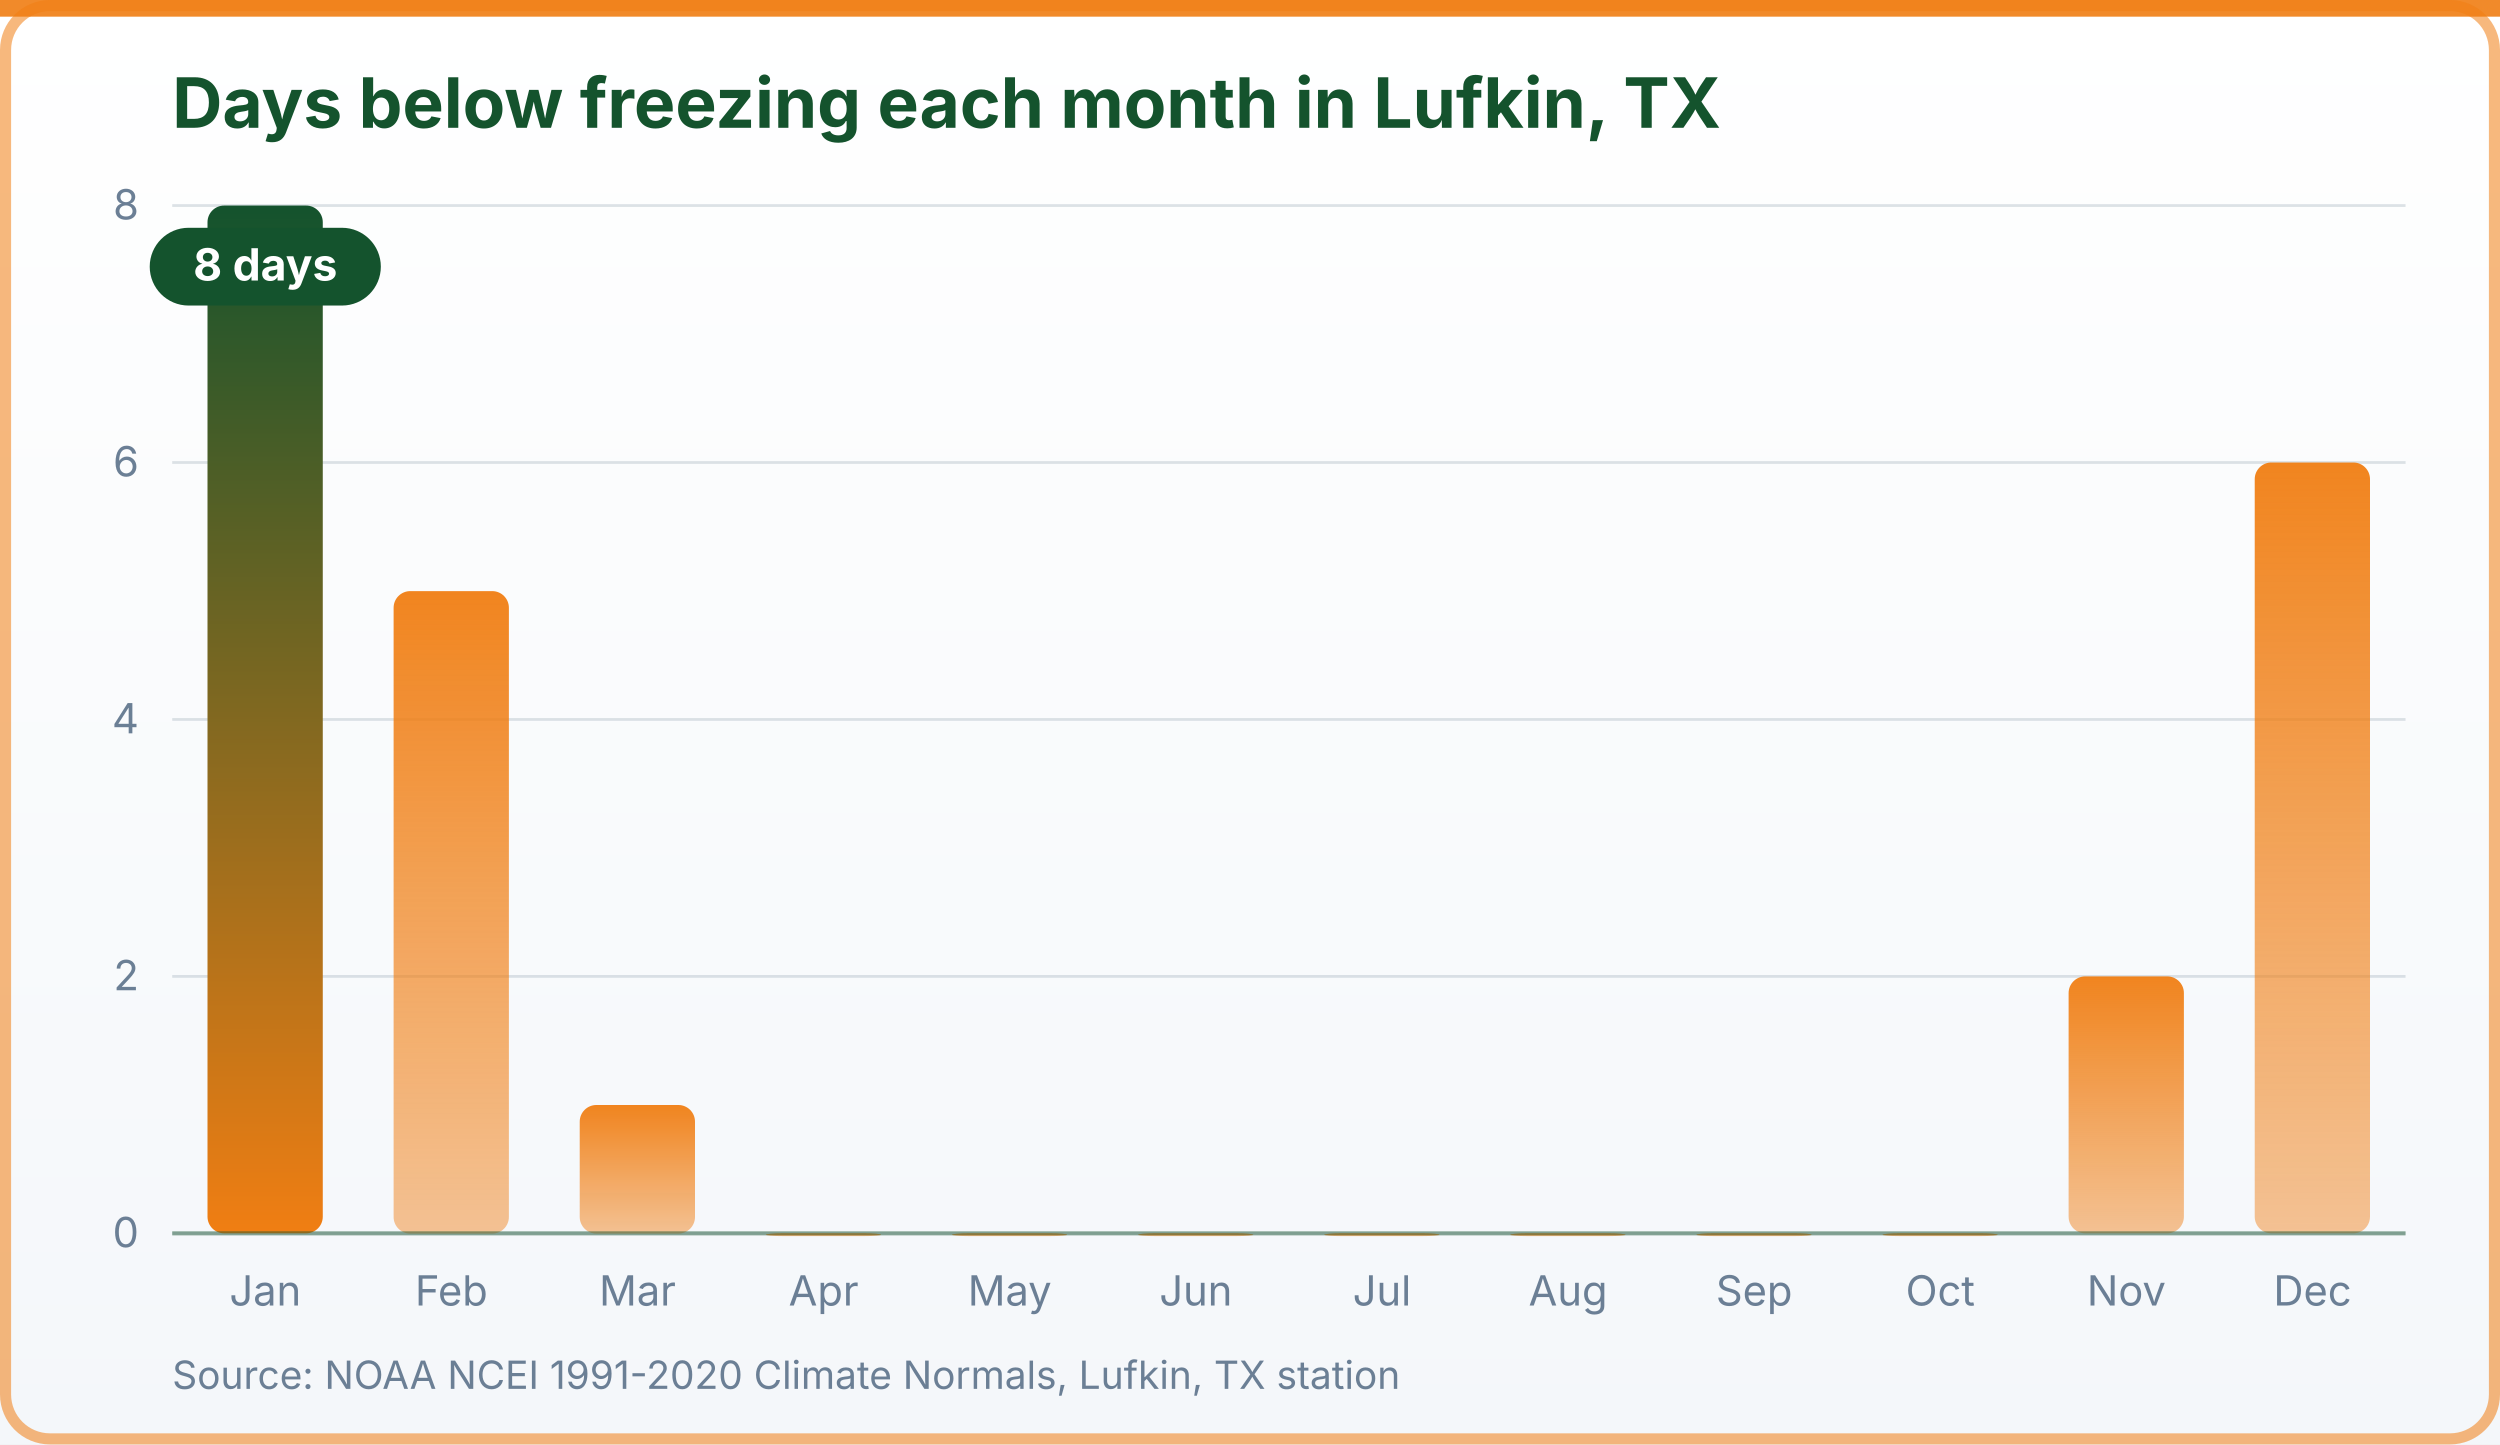
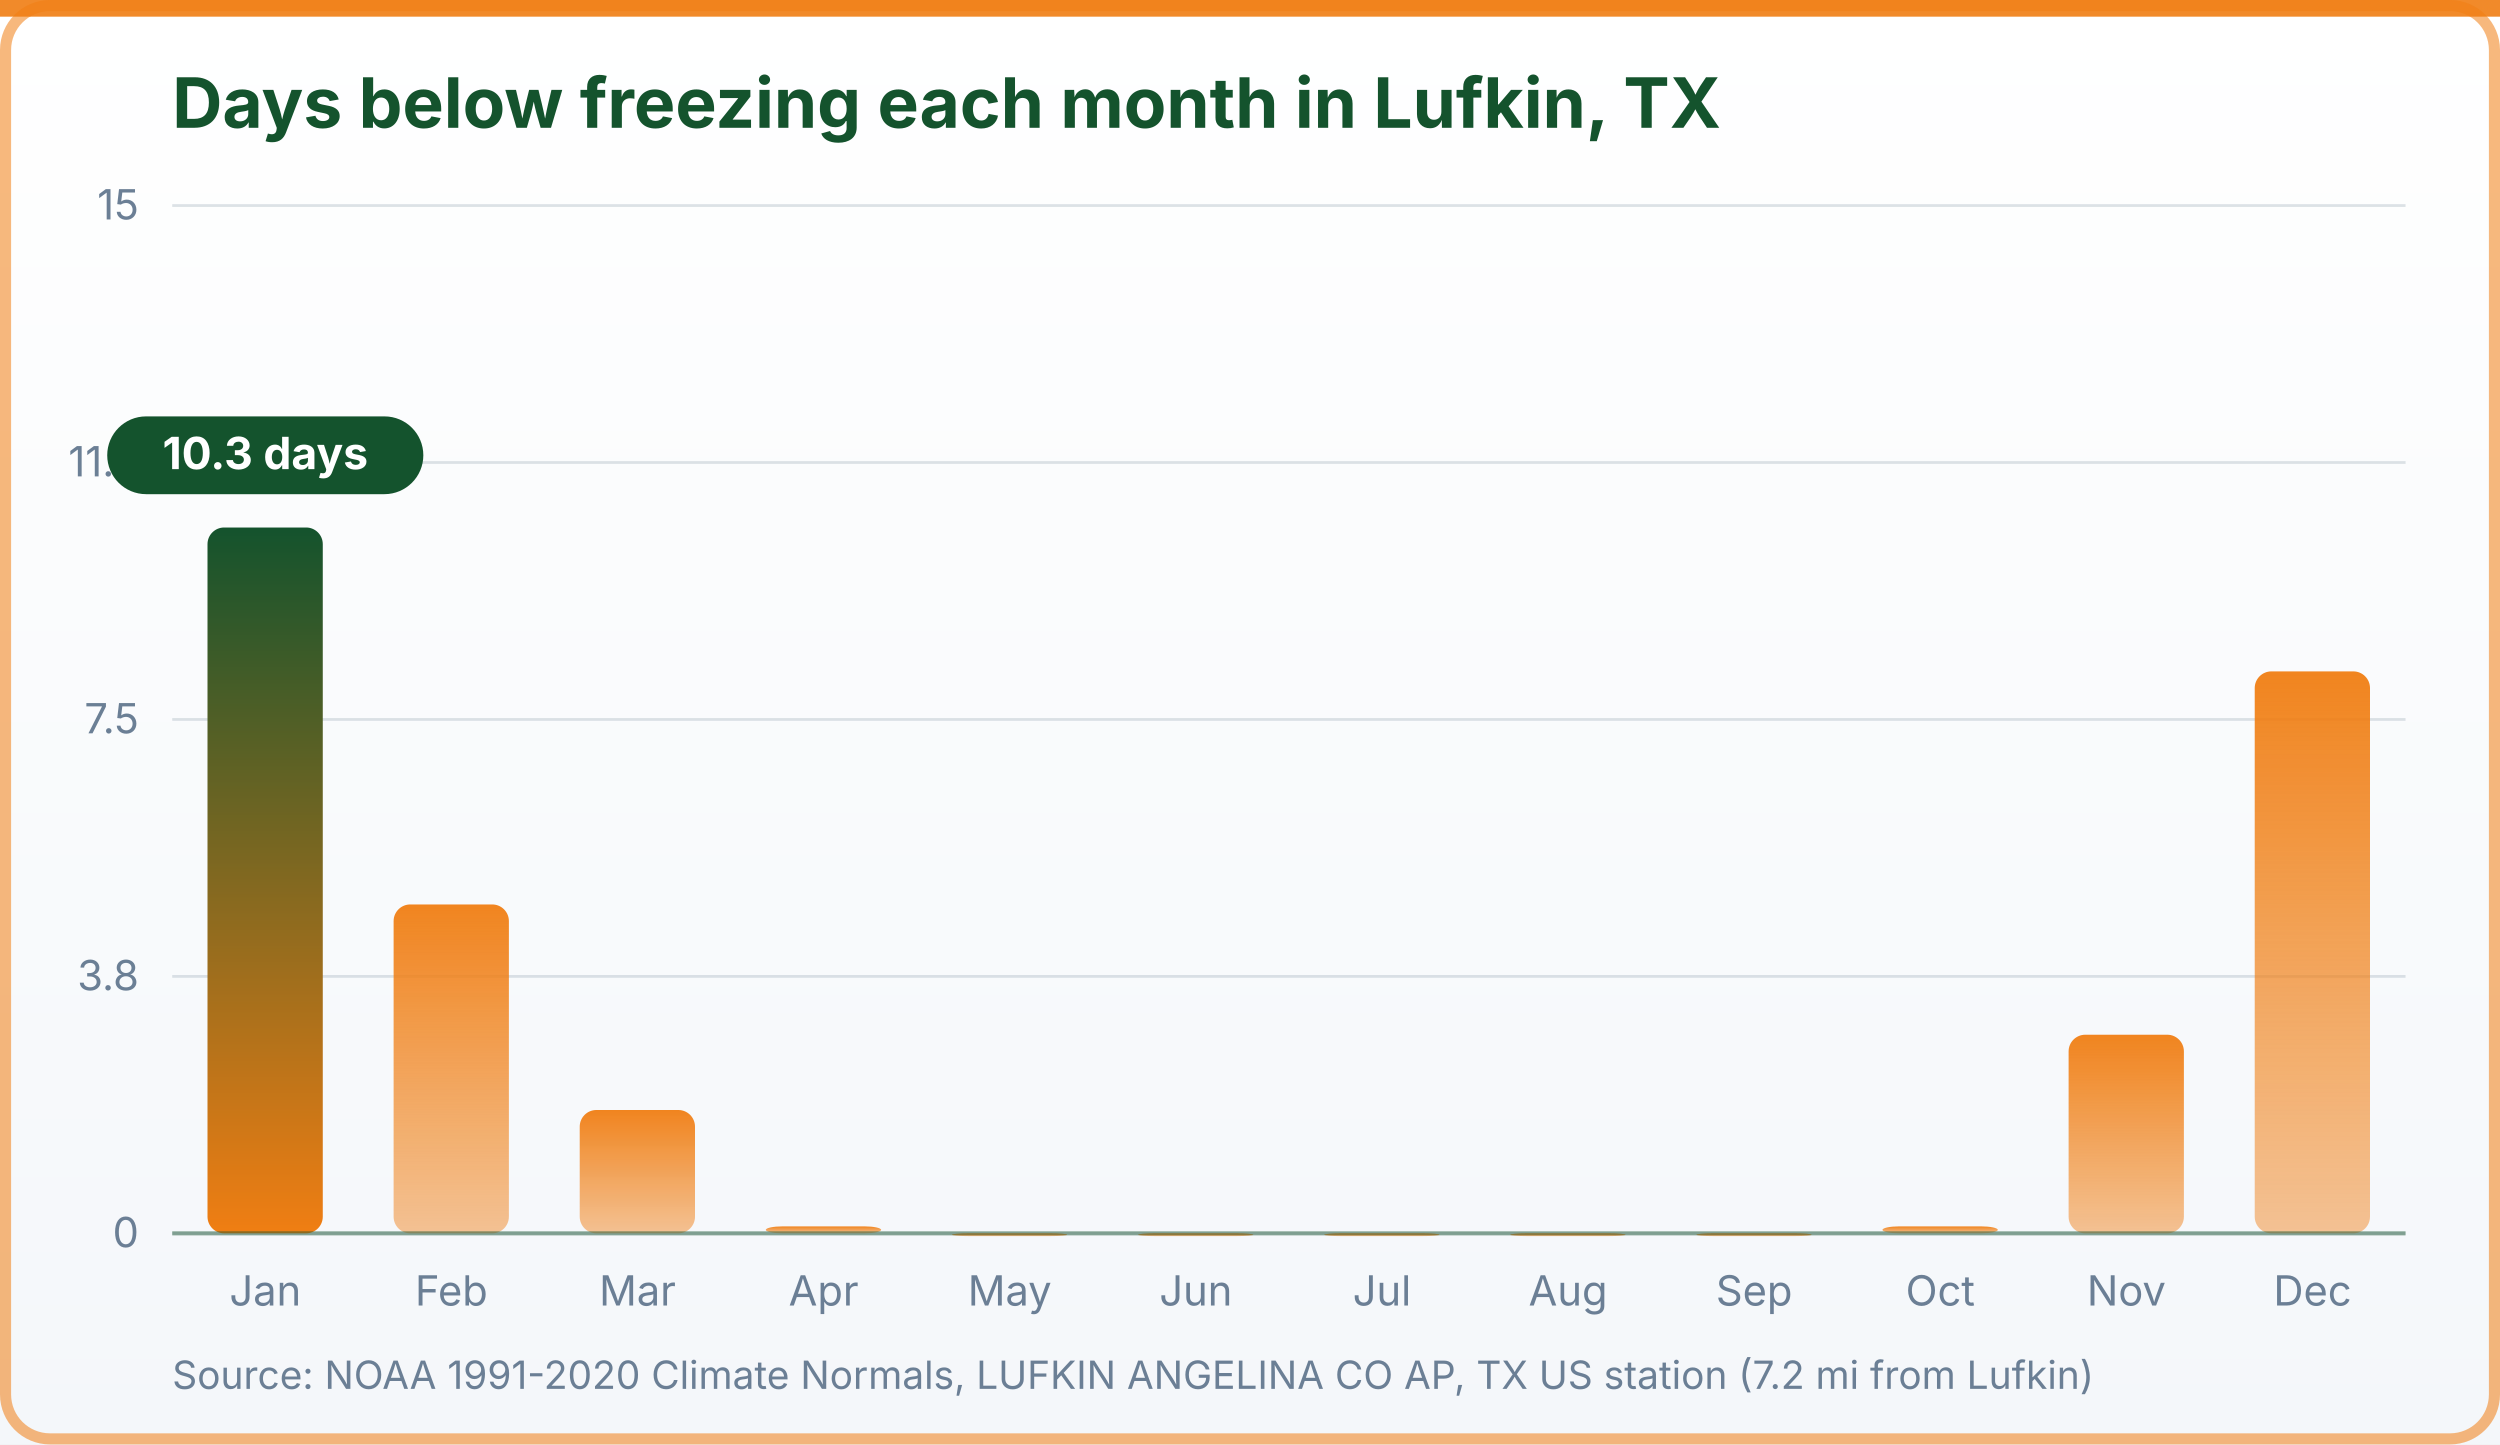
<svg xmlns="http://www.w3.org/2000/svg" viewBox="0 0 900 520" width="900" height="520" role="img">
  <defs>
    <linearGradient id="cbg" x1="0" y1="0" x2="0" y2="1">
      <stop offset="0" stop-color="#ffffff" />
      <stop offset="1" stop-color="#f4f7fa" />
    </linearGradient>
    <linearGradient id="barg" x1="0" y1="0" x2="0" y2="1">
      <stop offset="0" stop-color="#F07E13" stop-opacity=".95" />
      <stop offset="1" stop-color="#F07E13" stop-opacity=".45" />
    </linearGradient>
    <linearGradient id="barp" x1="0" y1="0" x2="0" y2="1">
      <stop offset="0" stop-color="#14532D" />
      <stop offset="1" stop-color="#F07E13" />
    </linearGradient>
  </defs>
  <rect width="900" height="520" fill="url(#cbg)" />
  <rect x="0" y="0" width="900" height="6" fill="#F07E13" fill-opacity=".9" />
  <text x="62" y="46" font-family="system-ui,-apple-system,Segoe UI,sans-serif" font-size="25" font-weight="700" fill="#14532D">Days below freezing each month in Lufkin, TX</text>
  <line x1="62" y1="444" x2="866" y2="444" stroke="#6b7f95" stroke-opacity=".22" stroke-width="1" />
  <text x="50" y="449" text-anchor="end" font-family="system-ui,-apple-system,Segoe UI,sans-serif" font-size="15" fill="#6b7f95">0</text>
  <line x1="62" y1="351.5" x2="866" y2="351.5" stroke="#6b7f95" stroke-opacity=".22" stroke-width="1" />
-   <text x="50" y="356.5" text-anchor="end" font-family="system-ui,-apple-system,Segoe UI,sans-serif" font-size="15" fill="#6b7f95">2</text>
+   <text x="50" y="356.5" text-anchor="end" font-family="system-ui,-apple-system,Segoe UI,sans-serif" font-size="15" fill="#6b7f95">3.8</text>
  <line x1="62" y1="259" x2="866" y2="259" stroke="#6b7f95" stroke-opacity=".22" stroke-width="1" />
-   <text x="50" y="264" text-anchor="end" font-family="system-ui,-apple-system,Segoe UI,sans-serif" font-size="15" fill="#6b7f95">4</text>
+   <text x="50" y="264" text-anchor="end" font-family="system-ui,-apple-system,Segoe UI,sans-serif" font-size="15" fill="#6b7f95">7.5</text>
  <line x1="62" y1="166.5" x2="866" y2="166.5" stroke="#6b7f95" stroke-opacity=".22" stroke-width="1" />
-   <text x="50" y="171.5" text-anchor="end" font-family="system-ui,-apple-system,Segoe UI,sans-serif" font-size="15" fill="#6b7f95">6</text>
+   <text x="50" y="171.5" text-anchor="end" font-family="system-ui,-apple-system,Segoe UI,sans-serif" font-size="15" fill="#6b7f95">11.3</text>
  <line x1="62" y1="74" x2="866" y2="74" stroke="#6b7f95" stroke-opacity=".22" stroke-width="1" />
-   <text x="50" y="79" text-anchor="end" font-family="system-ui,-apple-system,Segoe UI,sans-serif" font-size="15" fill="#6b7f95">8</text>
-   <rect x="74.7" y="74" width="41.5" height="370" rx="6" fill="url(#barp)" />
+   <text x="50" y="79" text-anchor="end" font-family="system-ui,-apple-system,Segoe UI,sans-serif" font-size="15" fill="#6b7f95">15</text>
+   <rect x="74.7" y="189.9" width="41.5" height="254.1" rx="6" fill="url(#barp)" />
  <text x="95.5" y="470" text-anchor="middle" font-family="system-ui,-apple-system,Segoe UI,sans-serif" font-size="15" fill="#6b7f95">Jan</text>
-   <rect x="141.7" y="212.8" width="41.5" height="231.3" rx="6" fill="url(#barg)" />
+   <rect x="141.7" y="325.6" width="41.5" height="118.4" rx="6" fill="url(#barg)" />
  <text x="162.5" y="470" text-anchor="middle" font-family="system-ui,-apple-system,Segoe UI,sans-serif" font-size="15" fill="#6b7f95">Feb</text>
-   <rect x="208.7" y="397.8" width="41.5" height="46.3" rx="6" fill="url(#barg)" />
+   <rect x="208.7" y="399.6" width="41.5" height="44.4" rx="6" fill="url(#barg)" />
  <text x="229.5" y="470" text-anchor="middle" font-family="system-ui,-apple-system,Segoe UI,sans-serif" font-size="15" fill="#6b7f95">Mar</text>
-   <rect x="275.7" y="444" width="41.5" height="1" rx="6" fill="url(#barg)" />
+   <rect x="275.7" y="441.5" width="41.5" height="2.5" rx="6" fill="url(#barg)" />
  <text x="296.5" y="470" text-anchor="middle" font-family="system-ui,-apple-system,Segoe UI,sans-serif" font-size="15" fill="#6b7f95">Apr</text>
  <rect x="342.7" y="444" width="41.5" height="1" rx="6" fill="url(#barg)" />
  <text x="363.5" y="470" text-anchor="middle" font-family="system-ui,-apple-system,Segoe UI,sans-serif" font-size="15" fill="#6b7f95">May</text>
  <rect x="409.7" y="444" width="41.5" height="1" rx="6" fill="url(#barg)" />
  <text x="430.5" y="470" text-anchor="middle" font-family="system-ui,-apple-system,Segoe UI,sans-serif" font-size="15" fill="#6b7f95">Jun</text>
  <rect x="476.7" y="444" width="41.5" height="1" rx="6" fill="url(#barg)" />
  <text x="497.5" y="470" text-anchor="middle" font-family="system-ui,-apple-system,Segoe UI,sans-serif" font-size="15" fill="#6b7f95">Jul</text>
  <rect x="543.7" y="444" width="41.5" height="1" rx="6" fill="url(#barg)" />
  <text x="564.5" y="470" text-anchor="middle" font-family="system-ui,-apple-system,Segoe UI,sans-serif" font-size="15" fill="#6b7f95">Aug</text>
  <rect x="610.7" y="444" width="41.5" height="1" rx="6" fill="url(#barg)" />
  <text x="631.5" y="470" text-anchor="middle" font-family="system-ui,-apple-system,Segoe UI,sans-serif" font-size="15" fill="#6b7f95">Sep</text>
-   <rect x="677.7" y="444" width="41.5" height="1" rx="6" fill="url(#barg)" />
+   <rect x="677.7" y="441.5" width="41.5" height="2.5" rx="6" fill="url(#barg)" />
  <text x="698.5" y="470" text-anchor="middle" font-family="system-ui,-apple-system,Segoe UI,sans-serif" font-size="15" fill="#6b7f95">Oct</text>
-   <rect x="744.7" y="351.5" width="41.5" height="92.5" rx="6" fill="url(#barg)" />
+   <rect x="744.7" y="372.5" width="41.5" height="71.5" rx="6" fill="url(#barg)" />
  <text x="765.5" y="470" text-anchor="middle" font-family="system-ui,-apple-system,Segoe UI,sans-serif" font-size="15" fill="#6b7f95">Nov</text>
-   <rect x="811.7" y="166.5" width="41.5" height="277.5" rx="6" fill="url(#barg)" />
+   <rect x="811.7" y="241.7" width="41.5" height="202.3" rx="6" fill="url(#barg)" />
  <text x="832.5" y="470" text-anchor="middle" font-family="system-ui,-apple-system,Segoe UI,sans-serif" font-size="15" fill="#6b7f95">Dec</text>
-   <rect x="53.9" y="82" width="83.2" height="28" rx="14" fill="#14532D" />
-   <text x="95.5" y="101" text-anchor="middle" font-family="system-ui,-apple-system,Segoe UI,sans-serif" font-size="16" font-weight="700" fill="#ffffff">8 days</text>
+   <rect x="38.6" y="149.9" width="113.8" height="28" rx="14" fill="#14532D" />
+   <text x="95.5" y="168.9" text-anchor="middle" font-family="system-ui,-apple-system,Segoe UI,sans-serif" font-size="16" font-weight="700" fill="#ffffff">10.3 days</text>
  <line x1="62" y1="444" x2="866" y2="444" stroke="#14532D" stroke-opacity=".45" stroke-width="1.5" />
-   <text x="62" y="500" font-family="system-ui,-apple-system,Segoe UI,sans-serif" font-size="14" fill="#6b7f95">Source: NOAA NCEI 1991-2020 Climate Normals, Lufkin, TX station</text>
+   <text x="62" y="500" font-family="system-ui,-apple-system,Segoe UI,sans-serif" font-size="14" fill="#6b7f95">Source: NOAA 1991-2020 Climate Normals, LUFKIN ANGELINA CO AP, TX US station (7.2 mi from Lufkin)</text>
  <rect x="2" y="2" width="896" height="516" rx="16" fill="none" stroke="#F07E13" stroke-opacity=".55" stroke-width="4" />
</svg>
